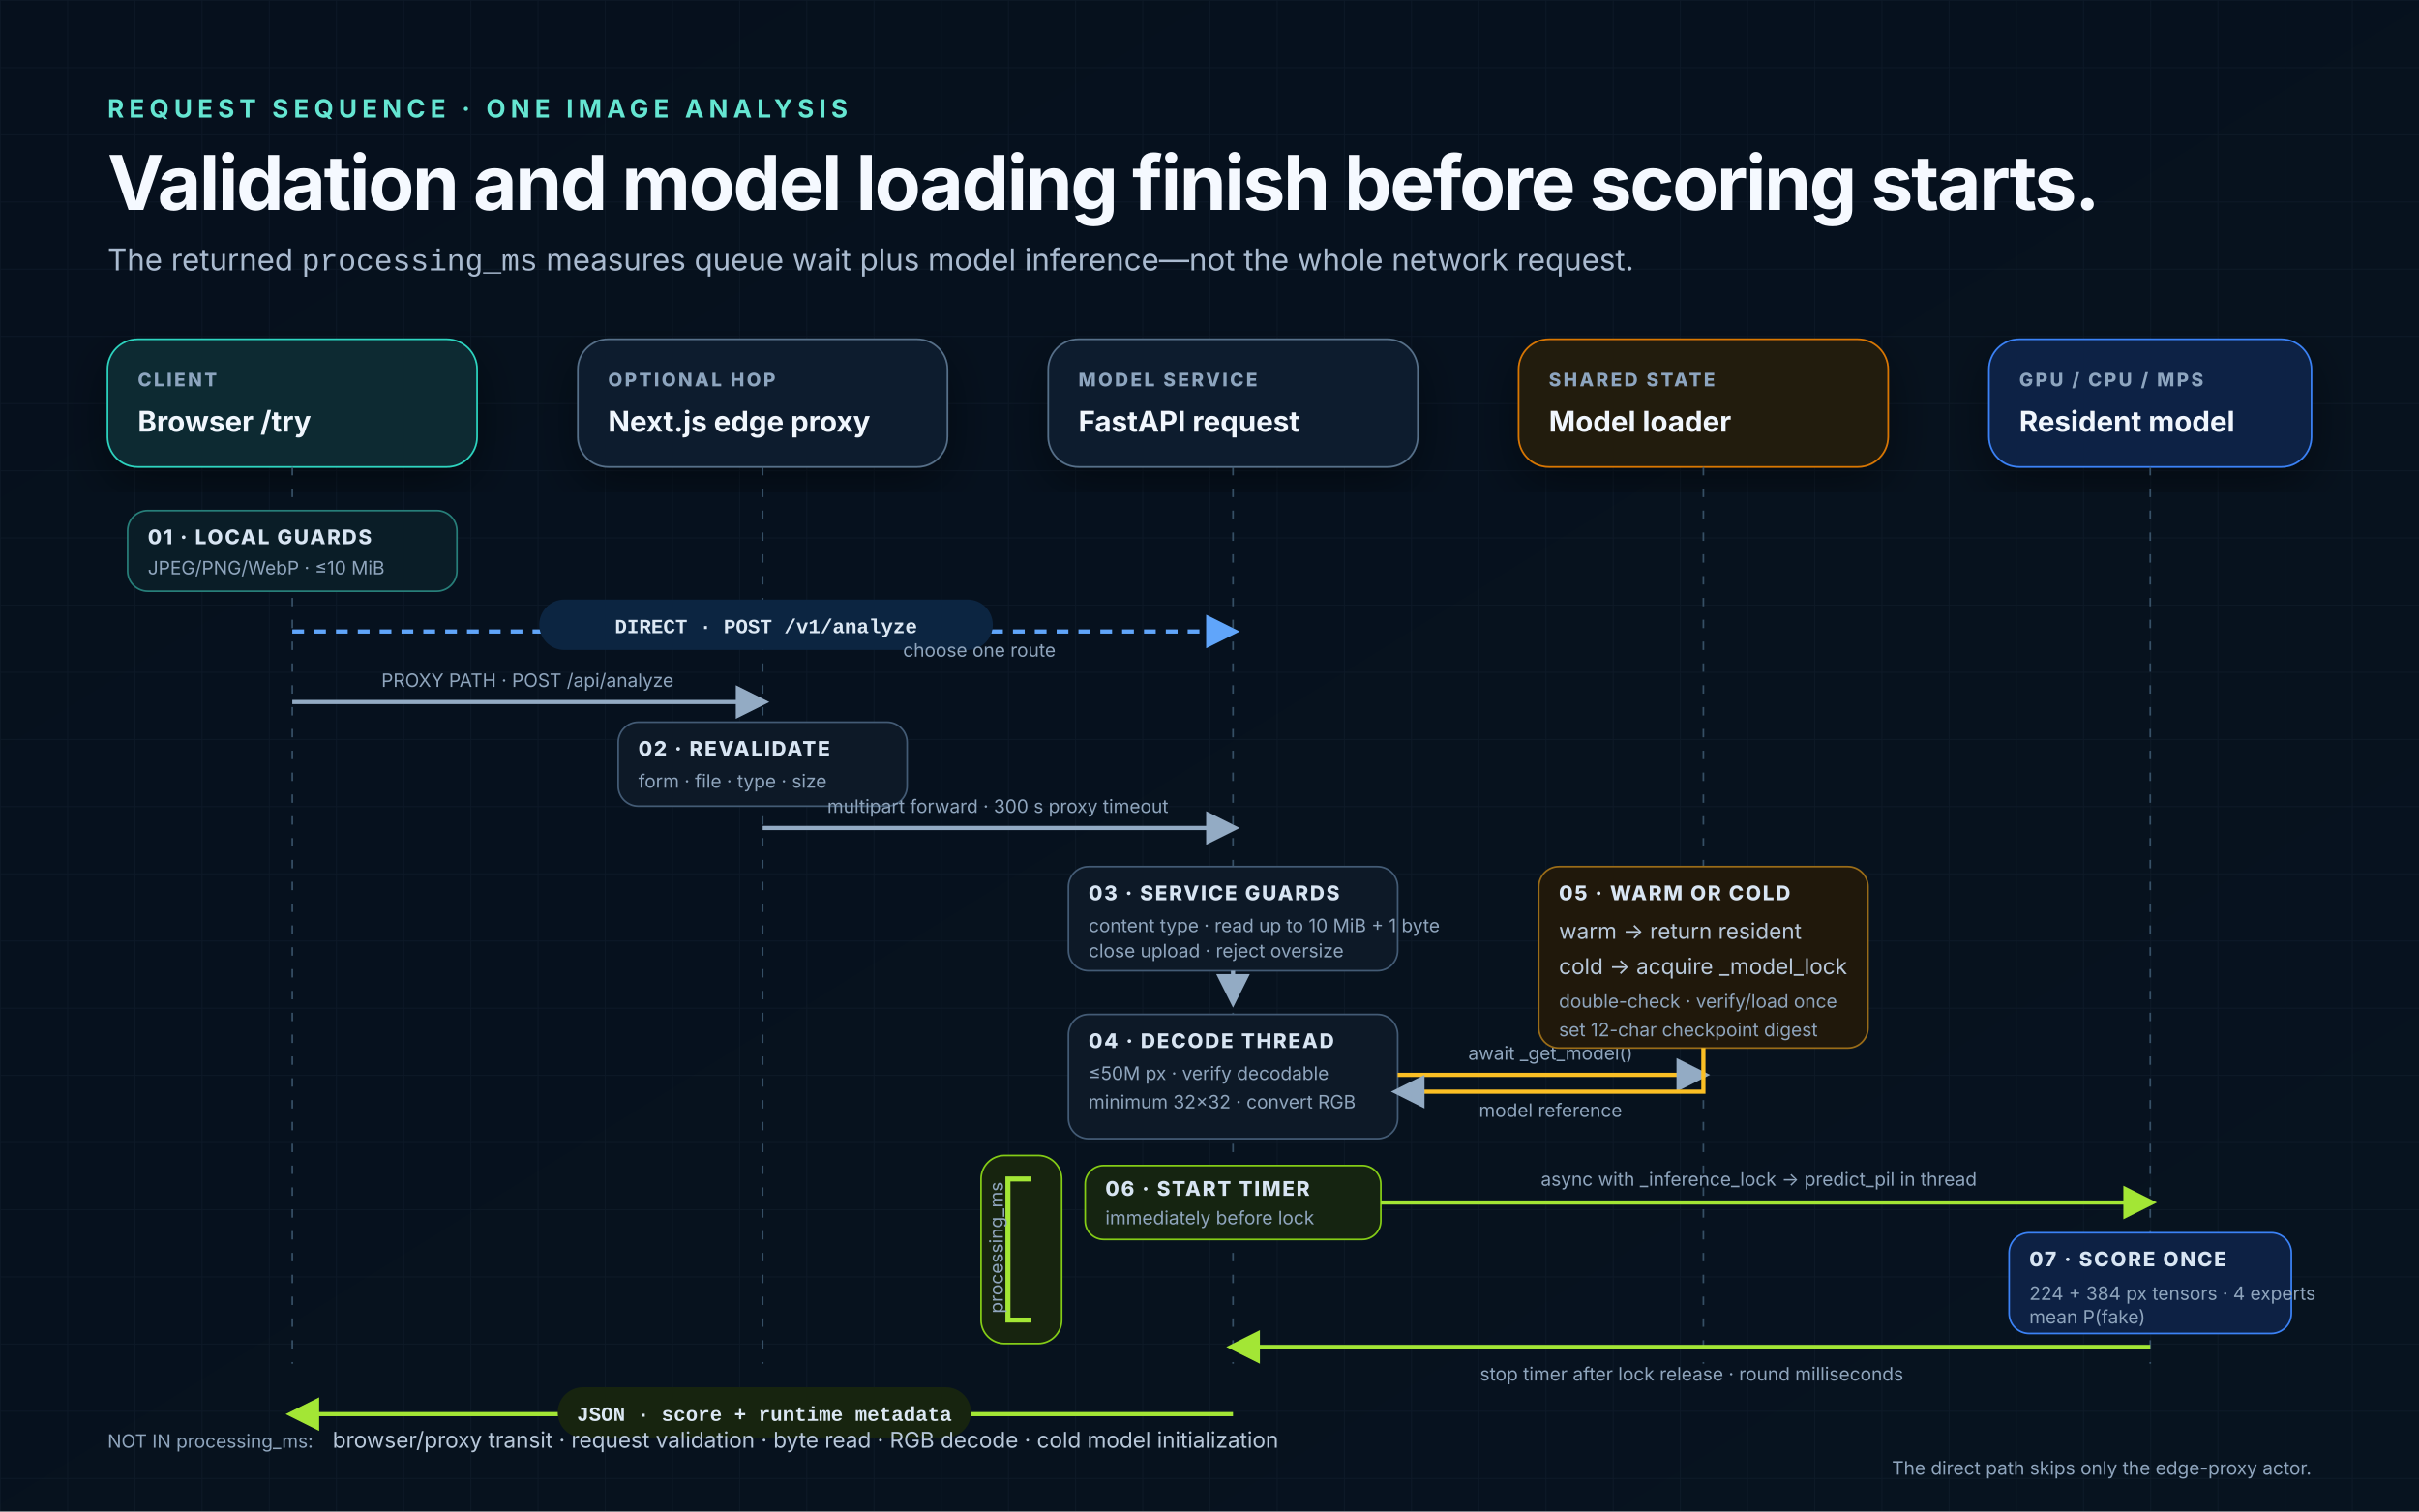
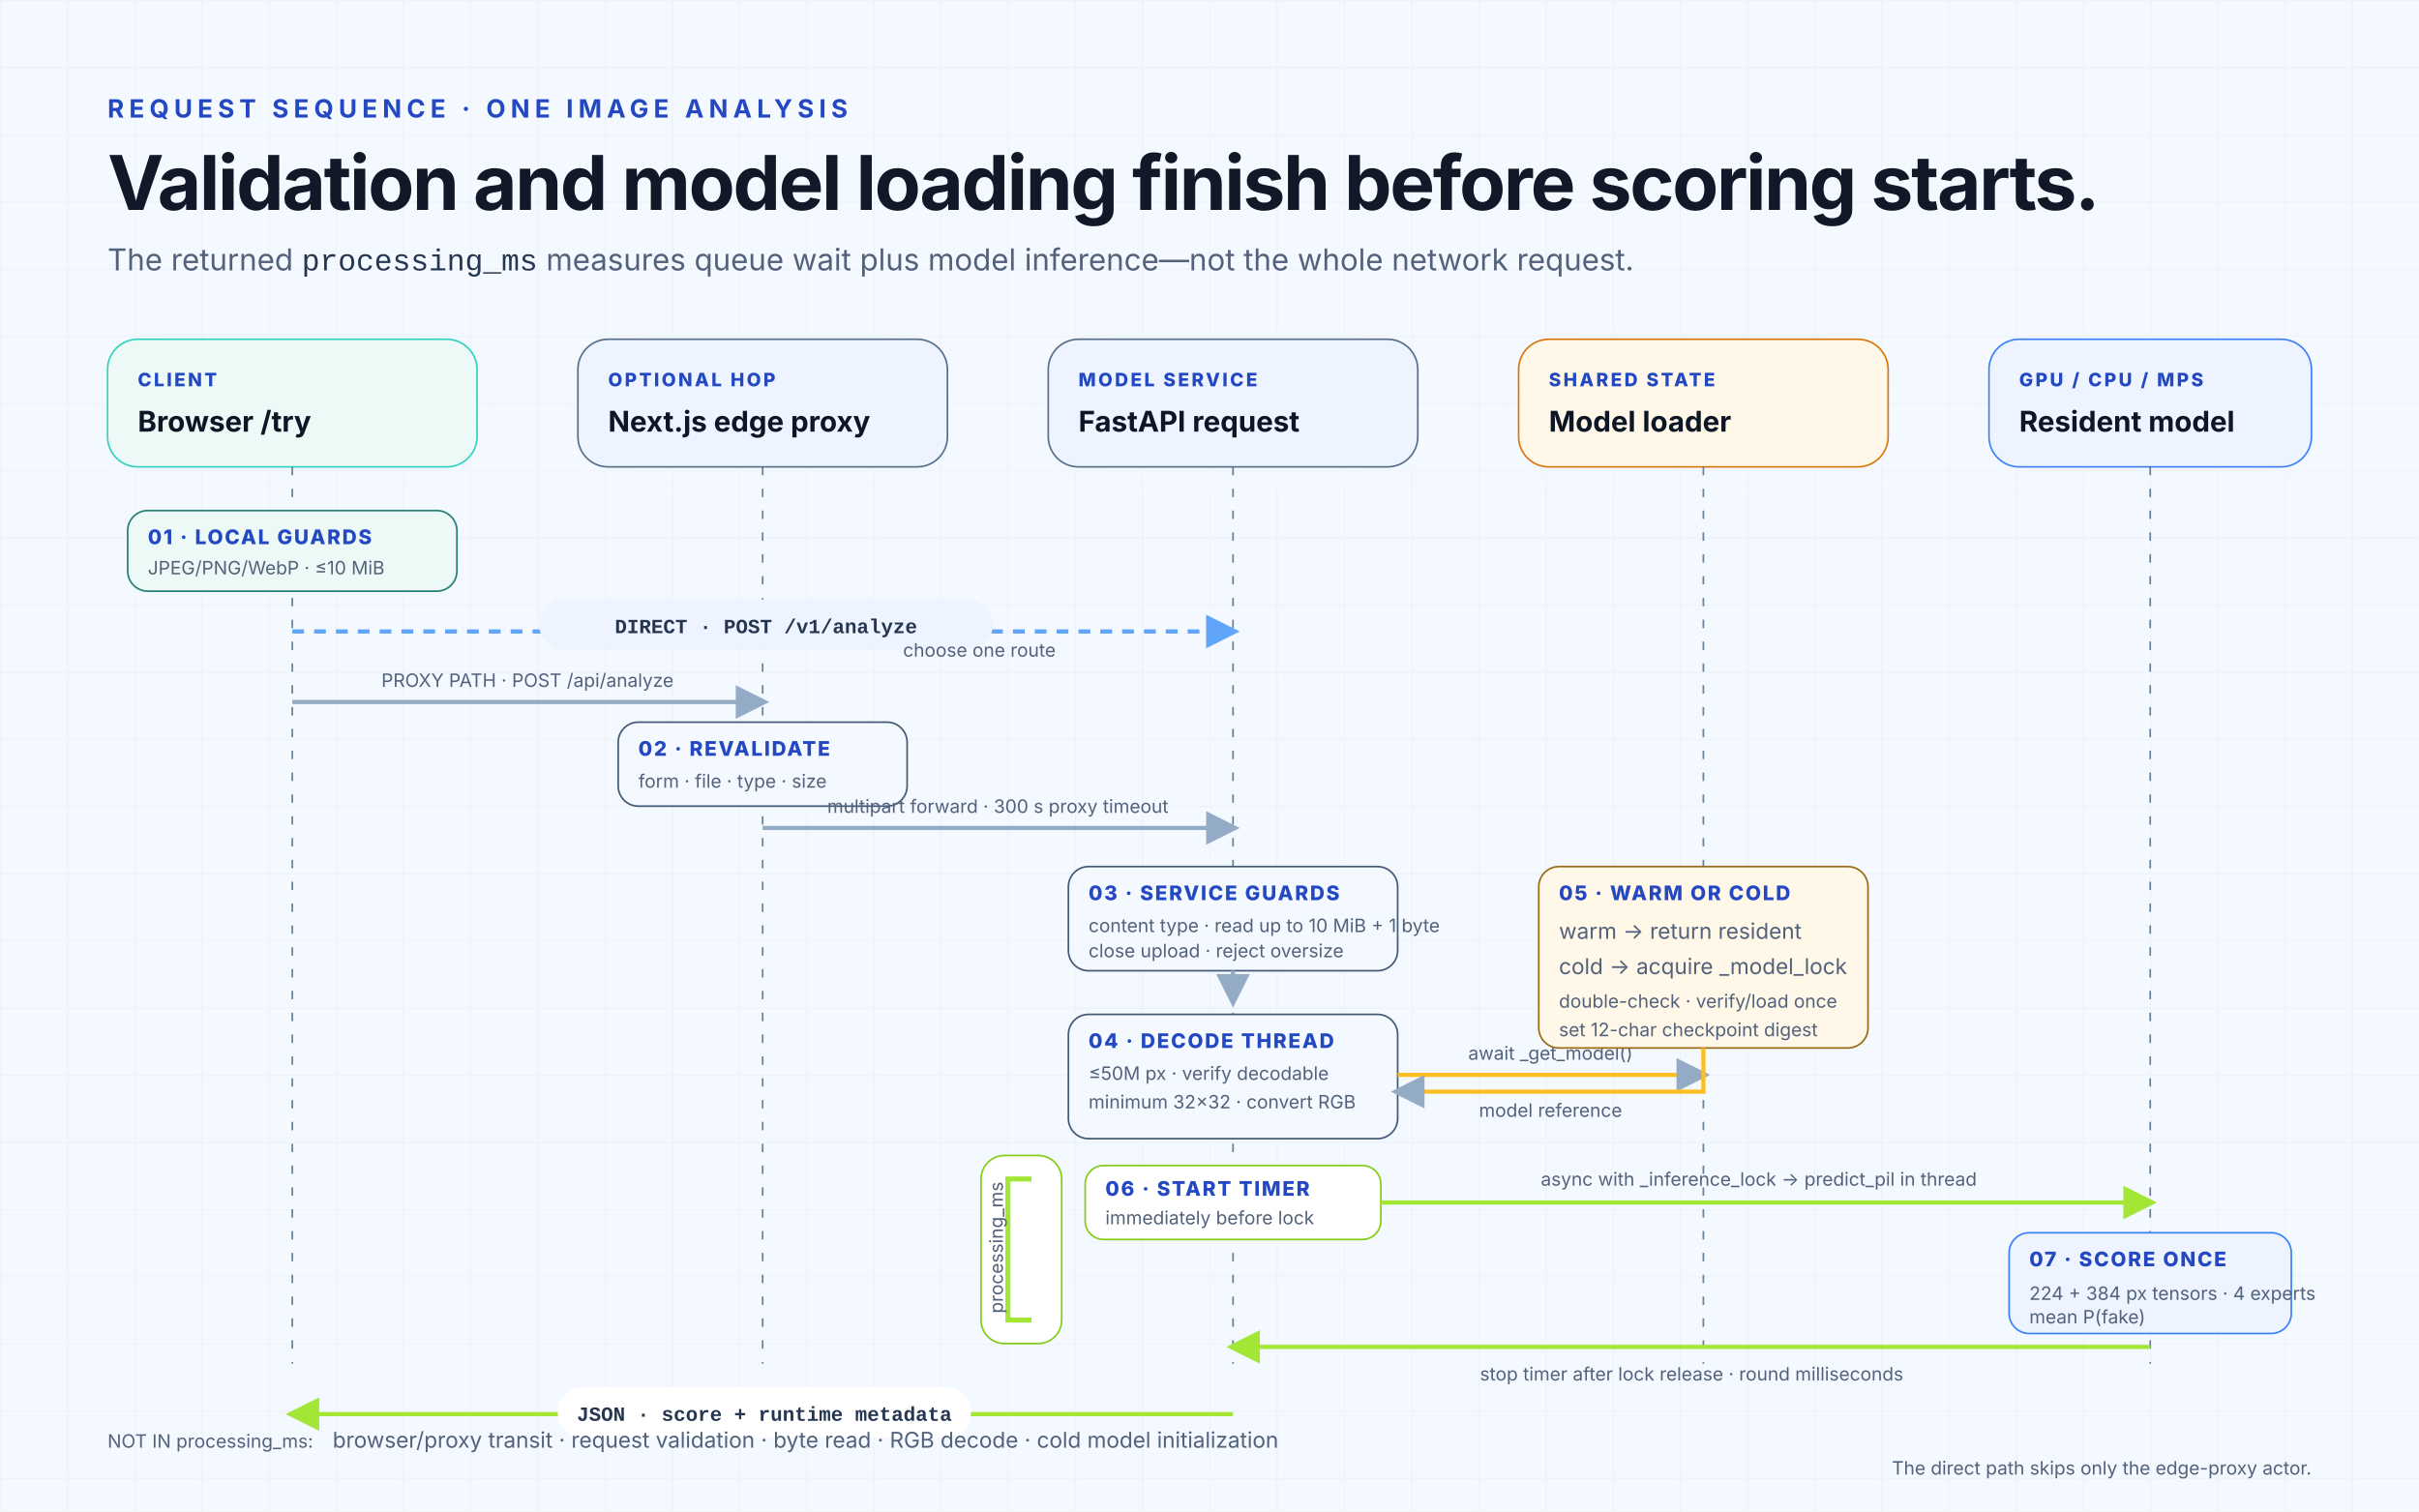
<svg xmlns="http://www.w3.org/2000/svg" width="1440" height="900" viewBox="0 0 1440 900" preserveAspectRatio="xMidYMid meet" role="img" aria-labelledby="title desc">
  <defs>
    <linearGradient id="bg" x1="0" y1="0" x2="1" y2="1">
-       <stop stop-color="#06101d" />
-       <stop offset="1" stop-color="#07131f" />
+       <stop stop-color="#f4f8ff" />
+       <stop offset="1" stop-color="#f4f8ff" />
    </linearGradient>
    <pattern id="grid" width="40" height="40" patternUnits="userSpaceOnUse">
      <path d="M40 0H0V40" fill="none" stroke="#7690aa" stroke-opacity=".065" />
    </pattern>
    <filter id="shadow" x="-20%" y="-20%" width="140%" height="140%">
-       <feDropShadow dx="0" dy="10" stdDeviation="14" flood-color="#000710" flood-opacity=".42" />
+       <feDropShadow dx="0" dy="10" stdDeviation="14" flood-color="#f4f8ff" flood-opacity=".42" />
    </filter>
    <marker id="arr" viewBox="0 0 10 10" refX="8" refY="5" markerWidth="8" markerHeight="8" orient="auto">
      <path d="M0 0L10 5L0 10Z" fill="#93abc4" />
    </marker>
    <marker id="blue" viewBox="0 0 10 10" refX="8" refY="5" markerWidth="8" markerHeight="8" orient="auto">
      <path d="M0 0L10 5L0 10Z" fill="#60a5fa" />
    </marker>
    <marker id="lime" viewBox="0 0 10 10" refX="8" refY="5" markerWidth="8" markerHeight="8" orient="auto">
      <path d="M0 0L10 5L0 10Z" fill="#a3e635" />
    </marker>
    <style>
      .sans{font-family:Inter,ui-sans-serif,system-ui,-apple-system,BlinkMacSystemFont,"Segoe UI",sans-serif}.mono{font-family:"SFMono-Regular",Consolas,"Liberation Mono",monospace}
      .eyebrow{font-size:15px;font-weight:750;letter-spacing:3px;fill:#65e6d2}.headline{font-size:45px;font-weight:740;letter-spacing:-1.2px;fill:#f5f9ff}.subtitle{font-size:18px;fill:#aabbd0}
      .actor{font-size:17px;font-weight:740;fill:#f0f6fd}.role{font-size:11px;font-weight:800;letter-spacing:1.4px;fill:#8da5bf}.step{font-size:12px;font-weight:780;letter-spacing:1px;fill:#d8e5f3}.body{font-size:13px;fill:#b8c8da}.small{font-size:11px;fill:#8fa5bd}.label{font-size:12px;font-weight:700;fill:#dce8f4}
    </style>
+     <style>
+       text,tspan{fill:#111827}
+       .eyebrow,.kicker,.stage,.role,.step,.label,.section{fill:#2448c2}
+       .subtitle,.body,.small,.mini,.note,.sub,.tiny{fill:#52627a}
+       .headline,.title,.laneTitle,.lane-title,.card-title,.cardTitle,.boxTitle,.actor,.head,.strong,.stat,.value,.formula,.eq,.prob,.state{fill:#111827}
+       .mono,.monoText,.chip,.number,.num,.code,.dim{fill:#253651}
+     </style>
  </defs>
  <rect width="1440" height="900" fill="url(#bg)" />
  <rect width="1440" height="900" fill="url(#grid)" />
  <g class="sans">
    <text x="64" y="70" class="eyebrow">REQUEST SEQUENCE · ONE IMAGE ANALYSIS</text>
    <text x="64" y="125" class="headline">Validation and model loading finish before scoring starts.</text>
    <text x="64" y="161" class="subtitle">The returned <tspan class="mono">processing_ms</tspan> measures queue wait plus model inference—not the whole network request.</text>
    <g transform="translate(64 202)" filter="url(#shadow)">
-       <rect width="220" height="76" rx="18" fill="#0b2932" stroke="#2dd4bf" />
+       <rect width="220" height="76" rx="18" fill="#edf9f7" stroke="#2dd4bf" />
      <text x="18" y="28" class="role" fill="#8ff4e4">CLIENT</text>
      <text x="18" y="55" class="actor">Browser /try</text>
    </g>
    <g transform="translate(344 202)" filter="url(#shadow)">
-       <rect width="220" height="76" rx="18" fill="#101d2d" stroke="#566f89" />
+       <rect width="220" height="76" rx="18" fill="#edf3ff" stroke="#566f89" />
      <text x="18" y="28" class="role">OPTIONAL HOP</text>
      <text x="18" y="55" class="actor">Next.js edge proxy</text>
    </g>
    <g transform="translate(624 202)" filter="url(#shadow)">
-       <rect width="220" height="76" rx="18" fill="#101d2d" stroke="#566f89" />
+       <rect width="220" height="76" rx="18" fill="#edf3ff" stroke="#566f89" />
      <text x="18" y="28" class="role">MODEL SERVICE</text>
      <text x="18" y="55" class="actor">FastAPI request</text>
    </g>
    <g transform="translate(904 202)" filter="url(#shadow)">
-       <rect width="220" height="76" rx="18" fill="#221b0d" stroke="#d97706" />
+       <rect width="220" height="76" rx="18" fill="#fff7e8" stroke="#d97706" />
      <text x="18" y="28" class="role" fill="#f7cf7c">SHARED STATE</text>
      <text x="18" y="55" class="actor">Model loader</text>
    </g>
    <g transform="translate(1184 202)" filter="url(#shadow)">
-       <rect width="192" height="76" rx="18" fill="#0d2144" stroke="#3b82f6" />
+       <rect width="192" height="76" rx="18" fill="#edf3ff" stroke="#3b82f6" />
      <text x="18" y="28" class="role" fill="#add0ff">GPU / CPU / MPS</text>
      <text x="18" y="55" class="actor">Resident model</text>
    </g>
    <g stroke="#436078" stroke-dasharray="5 8" opacity=".78">
      <path d="M174 278V812" />
      <path d="M454 278V812" />
      <path d="M734 278V812" />
      <path d="M1014 278V812" />
      <path d="M1280 278V812" />
    </g>
    <g transform="translate(76 304)">
-       <rect width="196" height="48" rx="12" fill="#0a1d27" stroke="#277e79" />
+       <rect width="196" height="48" rx="12" fill="#edf9f7" stroke="#277e79" />
      <text x="12" y="20" class="step">01 · LOCAL GUARDS</text>
      <text x="12" y="38" class="small">JPEG/PNG/WebP · ≤10 MiB</text>
    </g>
    <path d="M174 376H734" fill="none" stroke="#60a5fa" stroke-width="2.5" stroke-dasharray="7 6" marker-end="url(#blue)" />
-     <rect x="321" y="357" width="270" height="30" rx="15" fill="#0c2541" />
+     <rect x="321" y="357" width="270" height="30" rx="15" fill="#edf3ff" />
    <text x="456" y="377" class="label mono" text-anchor="middle" fill="#b9d8ff">DIRECT · POST /v1/analyze</text>
    <path d="M174 418H454" fill="none" stroke="#93abc4" stroke-width="2.5" marker-end="url(#arr)" />
    <text x="314" y="409" class="small" text-anchor="middle">PROXY PATH · POST /api/analyze</text>
    <g transform="translate(368 430)">
-       <rect width="172" height="50" rx="12" fill="#0d1927" stroke="#435b75" />
+       <rect width="172" height="50" rx="12" fill="#f4f8ff" stroke="#435b75" />
      <text x="12" y="20" class="step">02 · REVALIDATE</text>
      <text x="12" y="39" class="small">form · file · type · size</text>
    </g>
    <path d="M454 493H734" fill="none" stroke="#93abc4" stroke-width="2.5" marker-end="url(#arr)" />
    <text x="594" y="484" class="small" text-anchor="middle">multipart forward · 300 s proxy timeout</text>
    <text x="583" y="391" class="small" text-anchor="middle">choose one route</text>
    <g transform="translate(636 516)">
-       <rect width="196" height="62" rx="12" fill="#0d1927" stroke="#435b75" />
+       <rect width="196" height="62" rx="12" fill="#f4f8ff" stroke="#435b75" />
      <text x="12" y="20" class="step">03 · SERVICE GUARDS</text>
      <text x="12" y="39" class="small">content type · read up to 10 MiB + 1 byte</text>
      <text x="12" y="54" class="small">close upload · reject oversize</text>
    </g>
    <path d="M734 578V596" stroke="#93abc4" stroke-width="2.5" marker-end="url(#arr)" />
    <g transform="translate(636 604)">
-       <rect width="196" height="74" rx="12" fill="#0d1927" stroke="#435b75" />
+       <rect width="196" height="74" rx="12" fill="#f4f8ff" stroke="#435b75" />
      <text x="12" y="20" class="step">04 · DECODE THREAD</text>
      <text x="12" y="39" class="small">≤50M px · verify decodable</text>
      <text x="12" y="56" class="small">minimum 32×32 · convert RGB</text>
    </g>
    <path d="M832 640H1014" stroke="#fbbf24" stroke-width="2.5" marker-end="url(#arr)" />
    <text x="923" y="631" class="small" text-anchor="middle">await _get_model()</text>
    <g transform="translate(916 516)">
-       <rect width="196" height="108" rx="12" fill="#20180b" stroke="#9a6c18" />
+       <rect width="196" height="108" rx="12" fill="#fff7e8" stroke="#9a6c18" />
      <text x="12" y="20" class="step" fill="#f4d28c">05 · WARM OR COLD</text>
      <text x="12" y="43" class="body">warm → return resident</text>
      <text x="12" y="64" class="body">cold → acquire _model_lock</text>
      <text x="12" y="84" class="small">double-check · verify/load once</text>
      <text x="12" y="101" class="small">set 12-char checkpoint digest</text>
    </g>
    <path d="M1014 624V650H832" fill="none" stroke="#fbbf24" stroke-width="2.5" marker-end="url(#arr)" />
    <text x="923" y="665" class="small" text-anchor="middle">model reference</text>
    <g transform="translate(584 688)">
-       <rect width="48" height="112" rx="14" fill="#17240f" stroke="#84cc16" />
+       <rect width="48" height="112" rx="14" fill="#ffffff" stroke="#84cc16" />
      <path d="M30 14H16V98H30" fill="none" stroke="#a3e635" stroke-width="3" />
      <text transform="translate(13 94) rotate(-90)" class="small" fill="#dff7a8">processing_ms</text>
    </g>
    <g transform="translate(646 694)">
-       <rect width="176" height="44" rx="11" fill="#152411" stroke="#84cc16" />
+       <rect width="176" height="44" rx="11" fill="#ffffff" stroke="#84cc16" />
      <text x="12" y="18" class="step" fill="#dff7a8">06 · START TIMER</text>
      <text x="12" y="35" class="small">immediately before lock</text>
    </g>
    <path d="M822 716H1280" stroke="#a3e635" stroke-width="2.5" marker-end="url(#lime)" />
    <text x="1047" y="706" class="small" text-anchor="middle" fill="#cfea91">async with _inference_lock → predict_pil in thread</text>
    <g transform="translate(1196 734)">
-       <rect width="168" height="60" rx="12" fill="#0d2144" stroke="#3b82f6" />
+       <rect width="168" height="60" rx="12" fill="#edf3ff" stroke="#3b82f6" />
      <text x="12" y="20" class="step" fill="#cfe3ff">07 · SCORE ONCE</text>
      <text x="12" y="40" class="small">224 + 384 px tensors · 4 experts</text>
      <text x="12" y="54" class="small">mean P(fake)</text>
    </g>
    <path d="M1280 802H734" stroke="#a3e635" stroke-width="2.5" marker-end="url(#lime)" />
    <text x="1007" y="822" class="small" text-anchor="middle" fill="#cfea91">stop timer after lock release · round milliseconds</text>
    <path d="M734 842H174" stroke="#a3e635" stroke-width="2.5" marker-end="url(#lime)" />
-     <rect x="332" y="826" width="246" height="30" rx="15" fill="#17240f" />
+     <rect x="332" y="826" width="246" height="30" rx="15" fill="#ffffff" />
    <text x="455" y="846" class="label mono" text-anchor="middle" fill="#e3f8b6">JSON · score + runtime metadata</text>
    <g transform="translate(64 862)">
      <text x="0" y="0" class="small">NOT IN processing_ms:</text>
      <text x="134" y="0" class="body">browser/proxy transit · request validation · byte read · RGB decode · cold model initialization</text>
    </g>
    <text x="1376" y="878" class="small" text-anchor="end">The direct path skips only the edge-proxy actor.</text>
  </g>
</svg>
